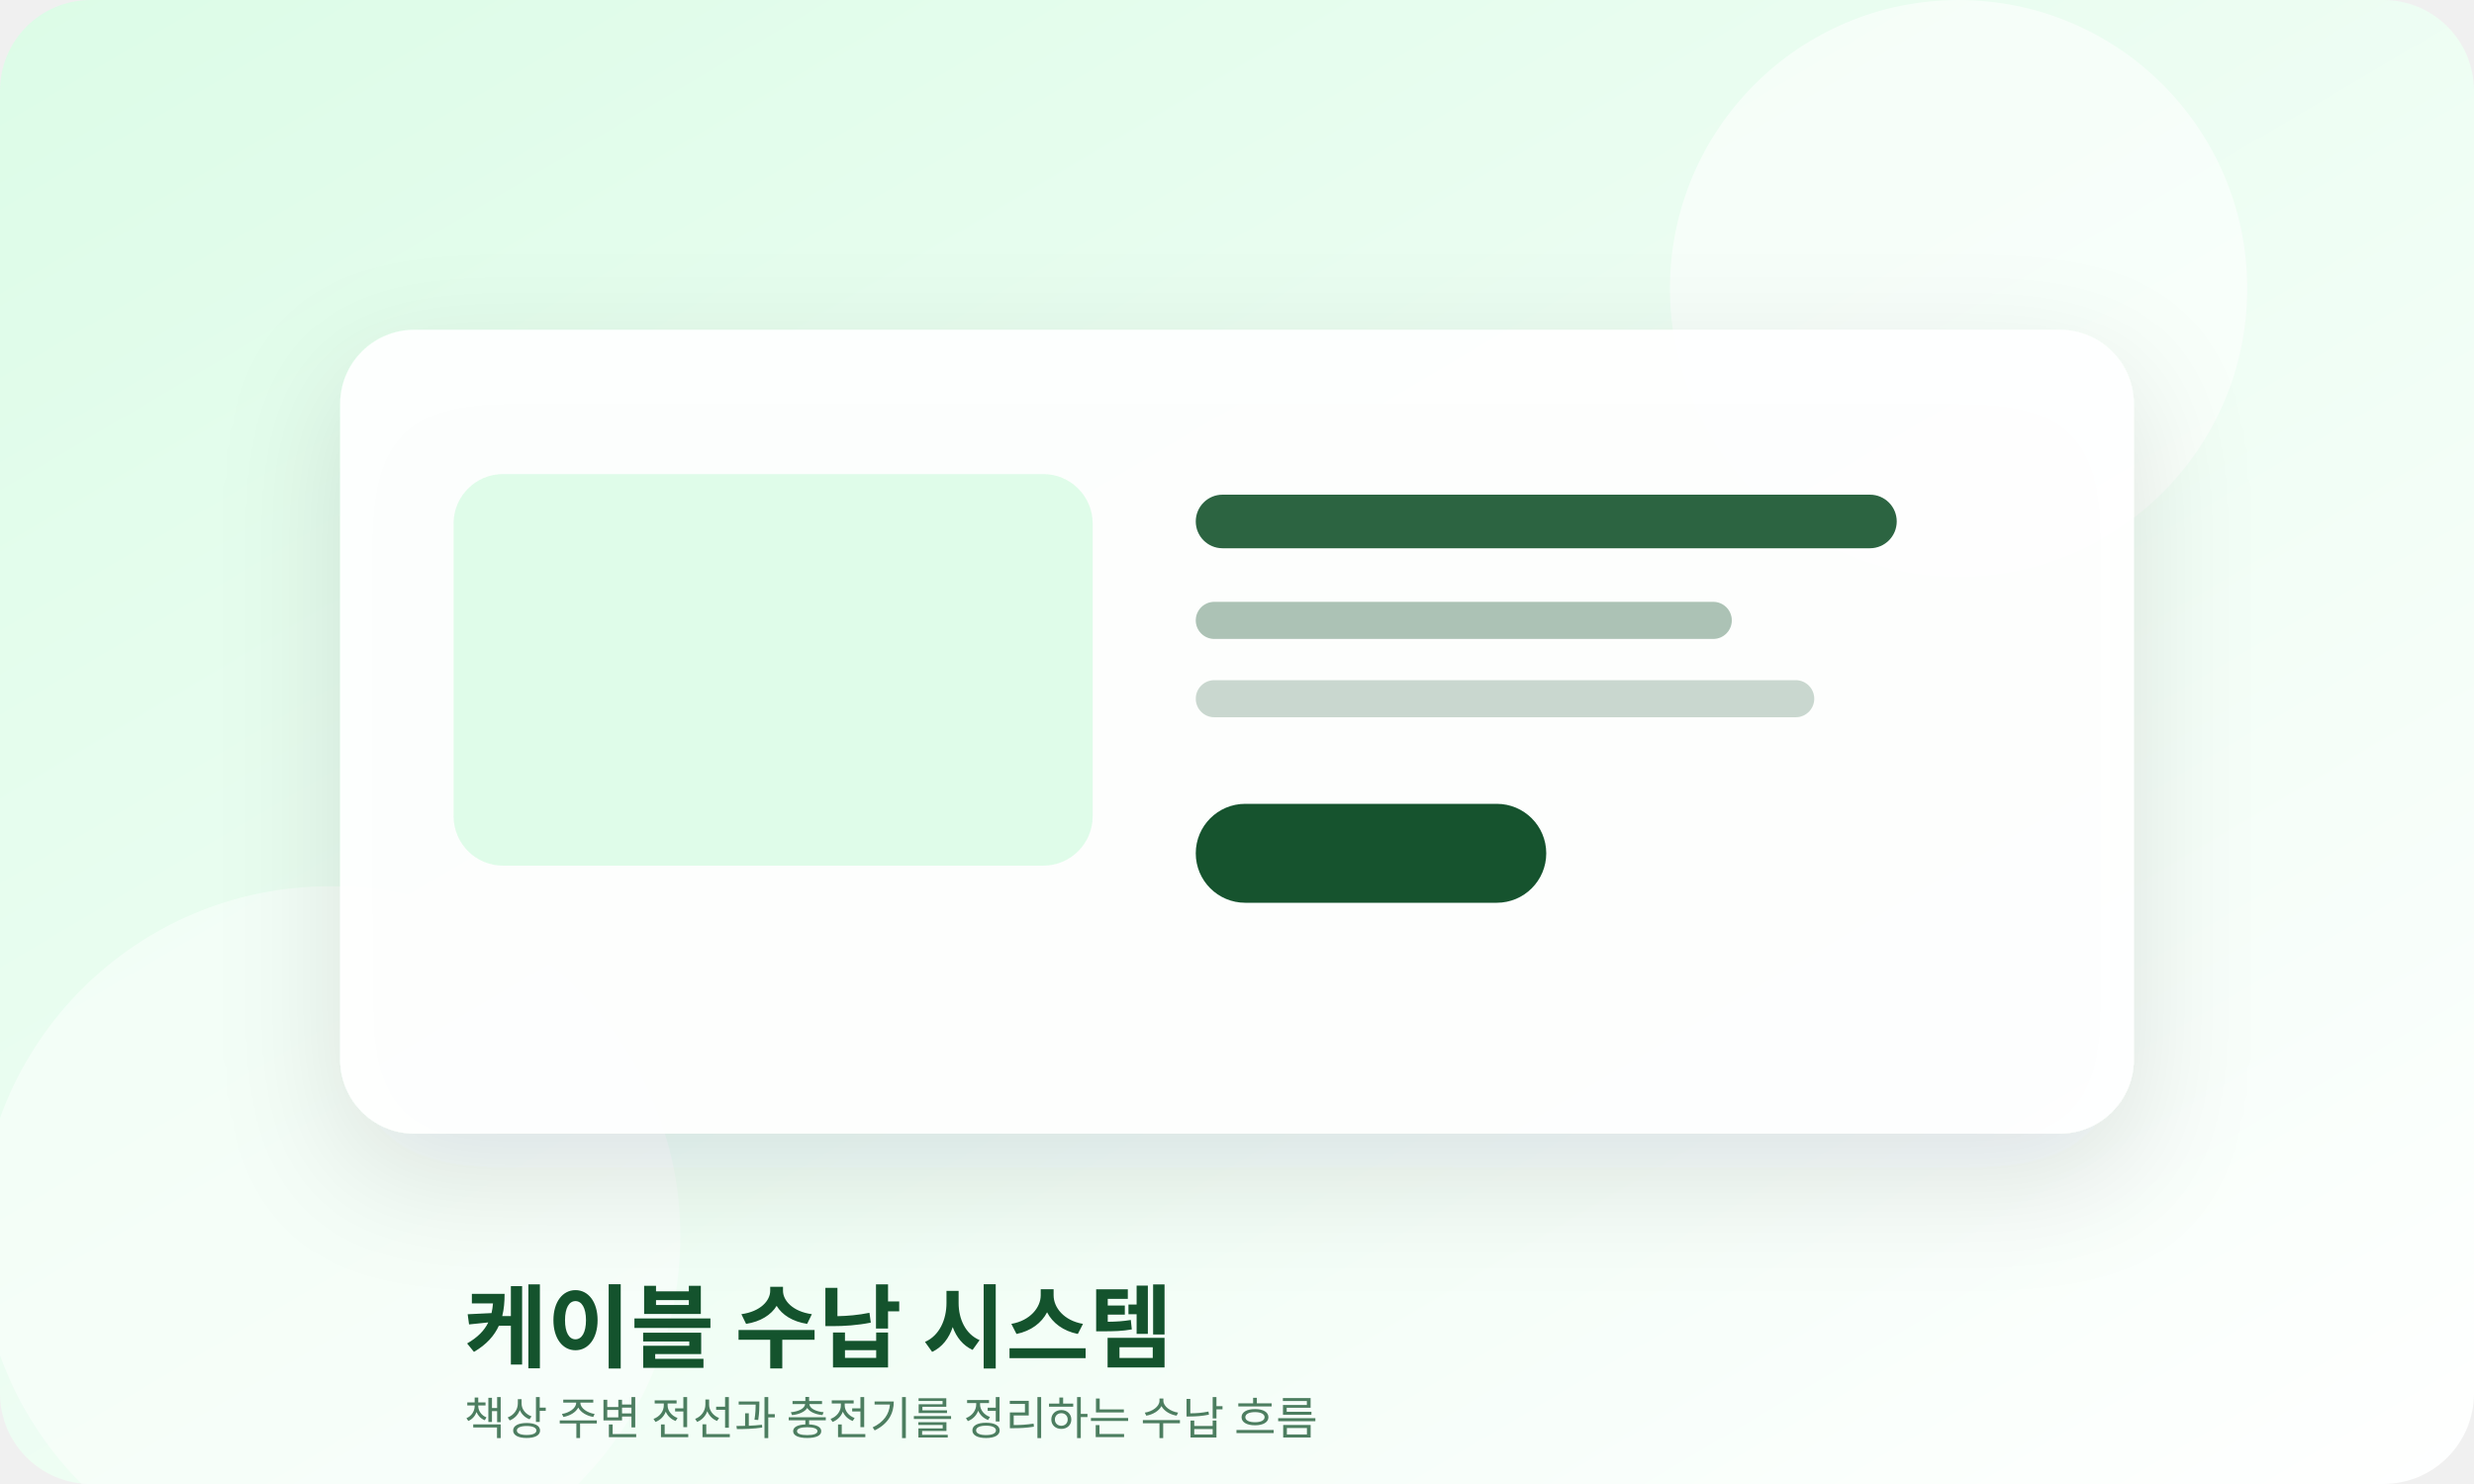
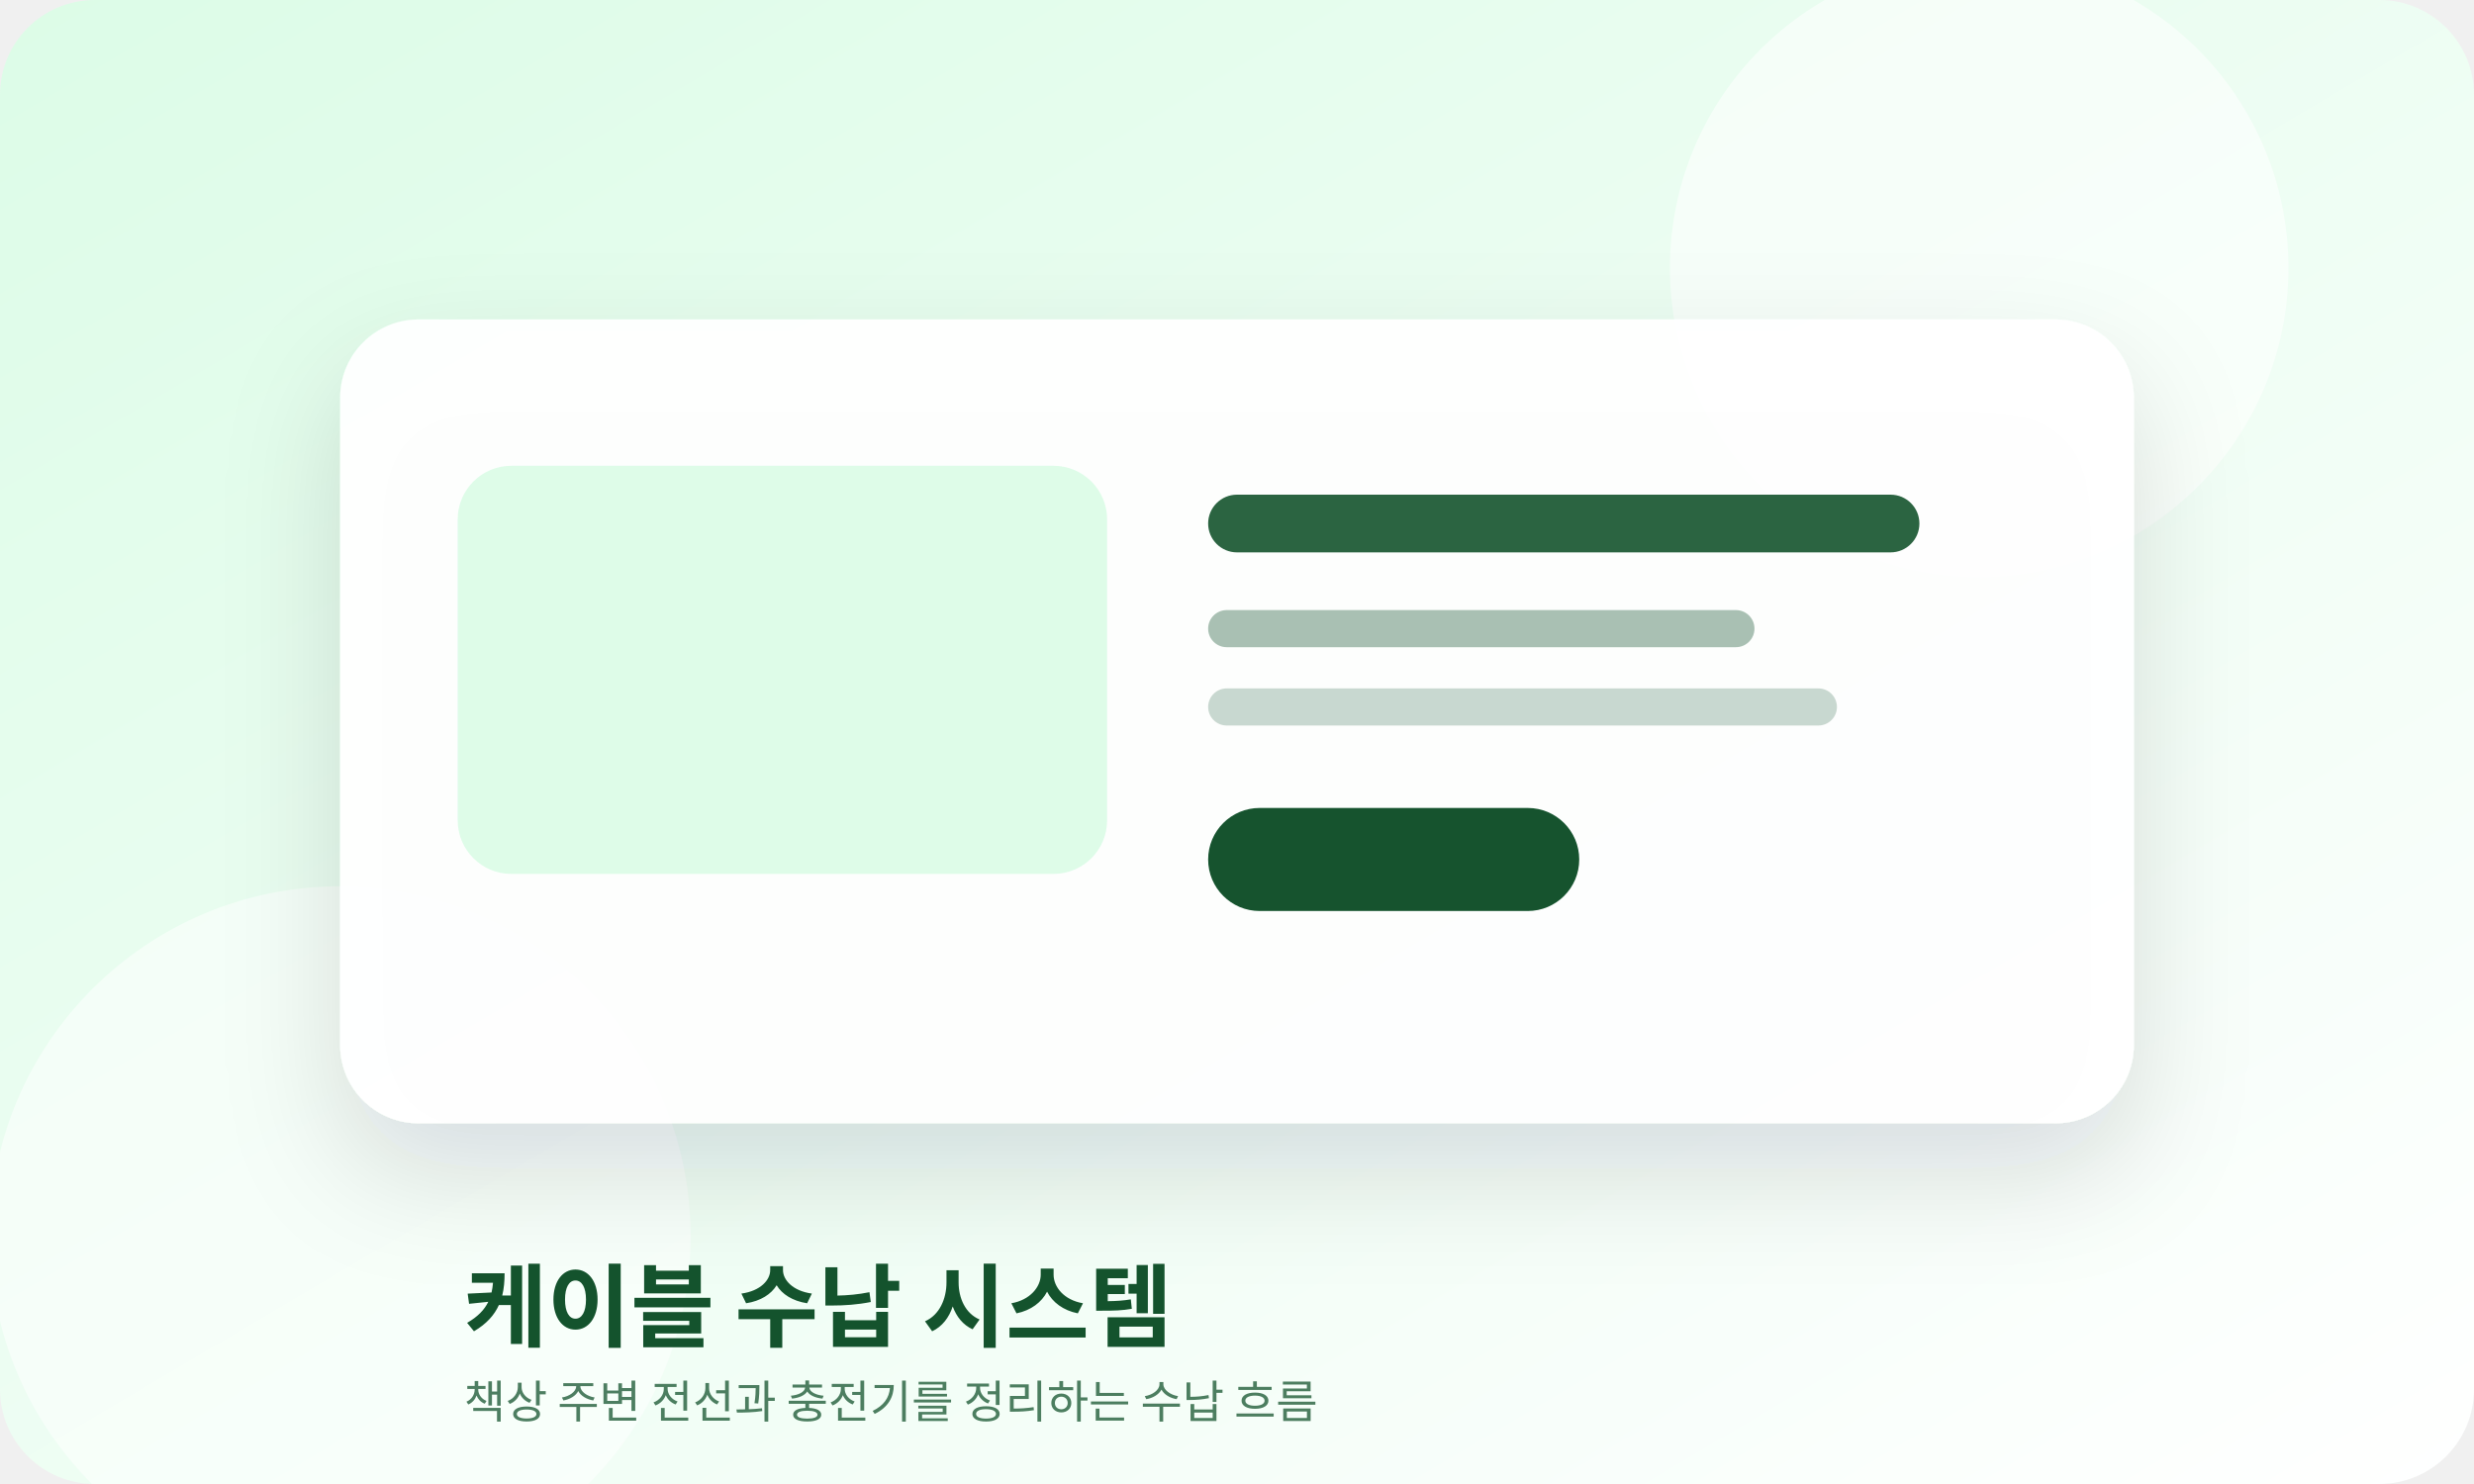
<svg xmlns="http://www.w3.org/2000/svg" width="1200" height="720" viewBox="0 0 1200 720" role="img" aria-label="케이블 수납 시스템">
  <defs>
    <linearGradient id="g" x1="0" x2="1" y1="0" y2="1">
      <stop stop-color="#dcfce7" offset="0" />
      <stop stop-color="#ffffff" offset="1" />
    </linearGradient>
-     <filter id="s" x="-20%" y="-20%" width="140%" height="140%">
-       <feDropShadow dx="0" dy="20" stdDeviation="30" flood-color="#0f172a" flood-opacity=".12" />
+     <filter id="shadow" x="-20%" y="-20%" width="140%" height="140%">
+       <feDropShadow dx="0" dy="24" stdDeviation="28" flood-color="#0f172a" flood-opacity=".14" />
    </filter>
  </defs>
-   <rect width="1200" height="720" rx="44" fill="url(#g)" />
-   <circle cx="950" cy="140" r="140" fill="#fff" opacity=".55" />
-   <circle cx="160" cy="600" r="170" fill="#fff" opacity=".45" />
-   <g filter="url(#s)">
-     <rect x="165" y="160" width="870" height="390" rx="36" fill="#fff" opacity=".92" />
-     <rect x="220" y="230" width="310" height="190" rx="24" fill="#dcfce7" opacity=".9" />
-     <rect x="580" y="240" width="340" height="26" rx="13" fill="#14532d" opacity=".9" />
-     <rect x="580" y="292" width="260" height="18" rx="9" fill="#14532d" opacity=".35" />
-     <rect x="580" y="330" width="300" height="18" rx="9" fill="#14532d" opacity=".22" />
-     <rect x="580" y="390" width="170" height="48" rx="24" fill="#14532d" />
+   <rect width="1200" height="720" rx="46" fill="url(#g)" />
+   <circle cx="960" cy="130" r="150" fill="#ffffff" opacity=".55" />
+   <circle cx="165" cy="600" r="170" fill="#ffffff" opacity=".5" />
+   <g filter="url(#shadow)">
+     <rect x="165" y="155" width="870" height="390" rx="38" fill="#fff" opacity=".94" />
+     <rect x="222" y="226" width="315" height="198" rx="26" fill="#dcfce7" opacity=".95" />
+     <rect x="586" y="240" width="345" height="28" rx="14" fill="#14532d" opacity=".9" />
+     <rect x="586" y="296" width="265" height="18" rx="9" fill="#14532d" opacity=".36" />
+     <rect x="586" y="334" width="305" height="18" rx="9" fill="#14532d" opacity=".22" />
+     <rect x="586" y="392" width="180" height="50" rx="25" fill="#14532d" />
  </g>
-   <text x="225" y="660" fill="#14532d" font-family="Arial, sans-serif" font-size="44" font-weight="800">케이블 수납 시스템</text>
-   <text x="225" y="696" fill="#14532d" opacity=".75" font-family="Arial, sans-serif" font-size="22">책상 주변 전선과 충전기를 정리하는 수납 흐름</text>
+   <text x="225" y="650" fill="#14532d" font-family="Arial, sans-serif" font-size="44" font-weight="800">케이블 수납 시스템</text>
+   <text x="225" y="688" fill="#14532d" opacity=".75" font-family="Arial, sans-serif" font-size="22">책상 주변 전선과 충전기를 정리하는 수납 흐름</text>
</svg>
